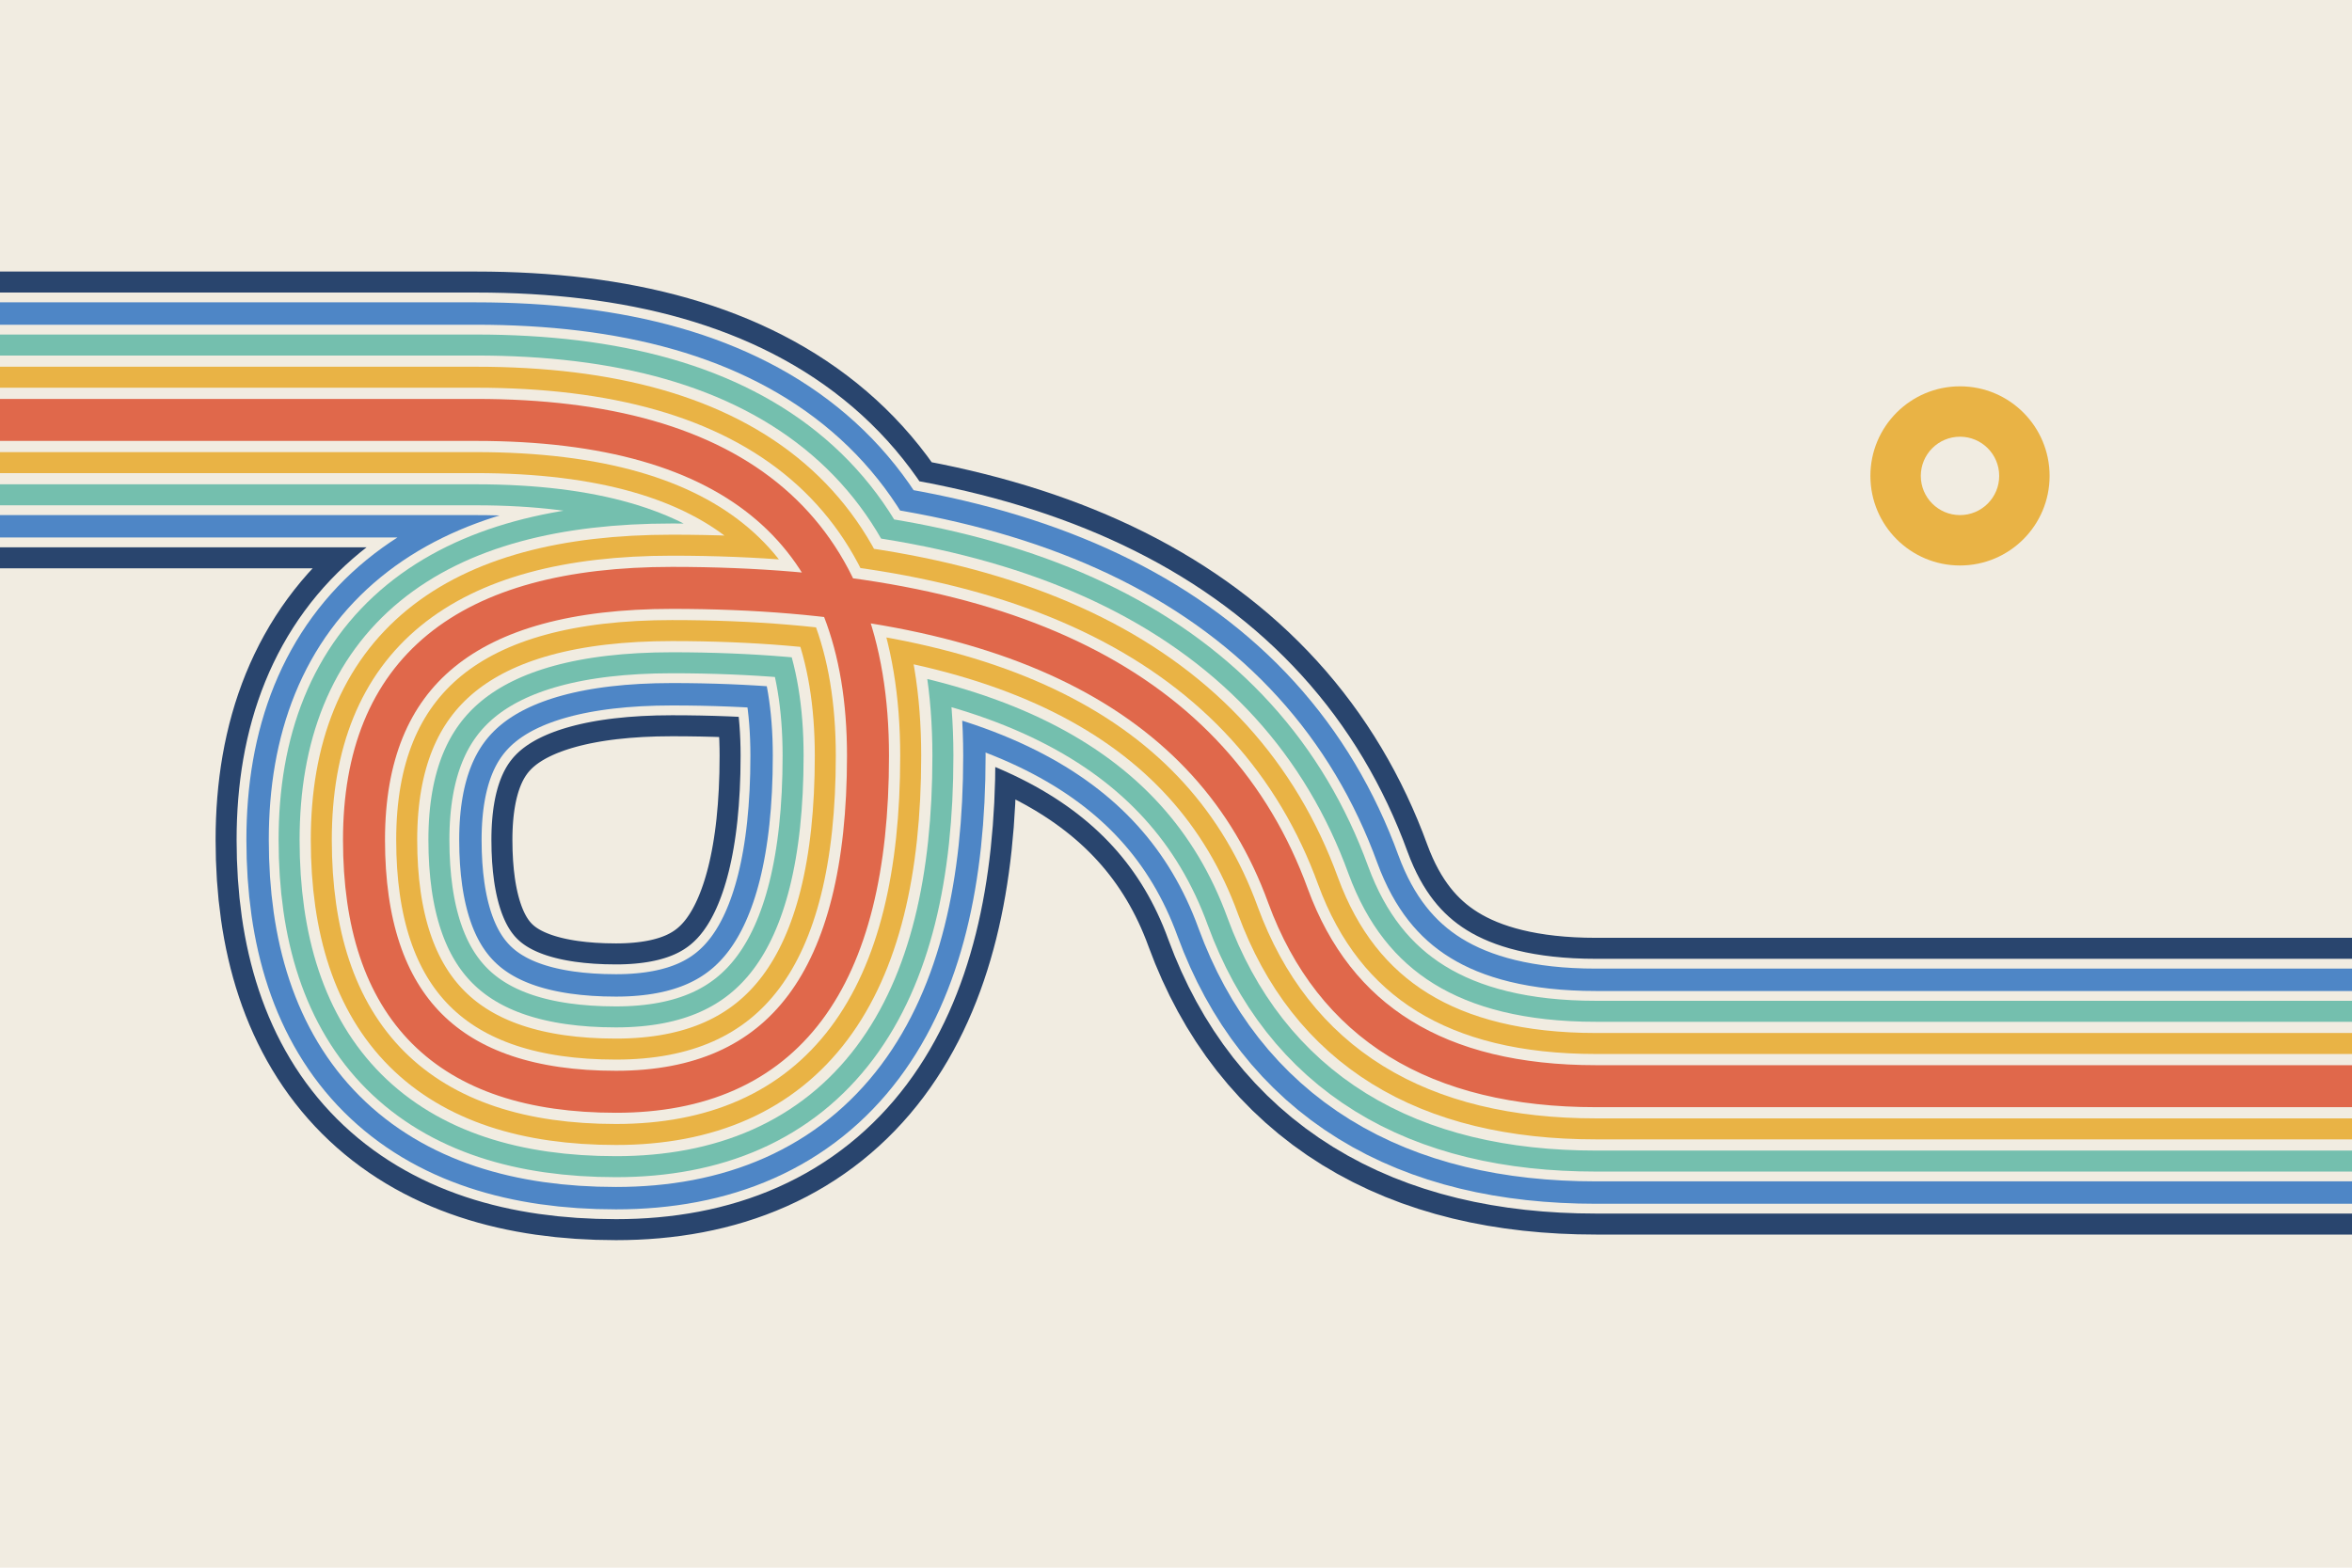
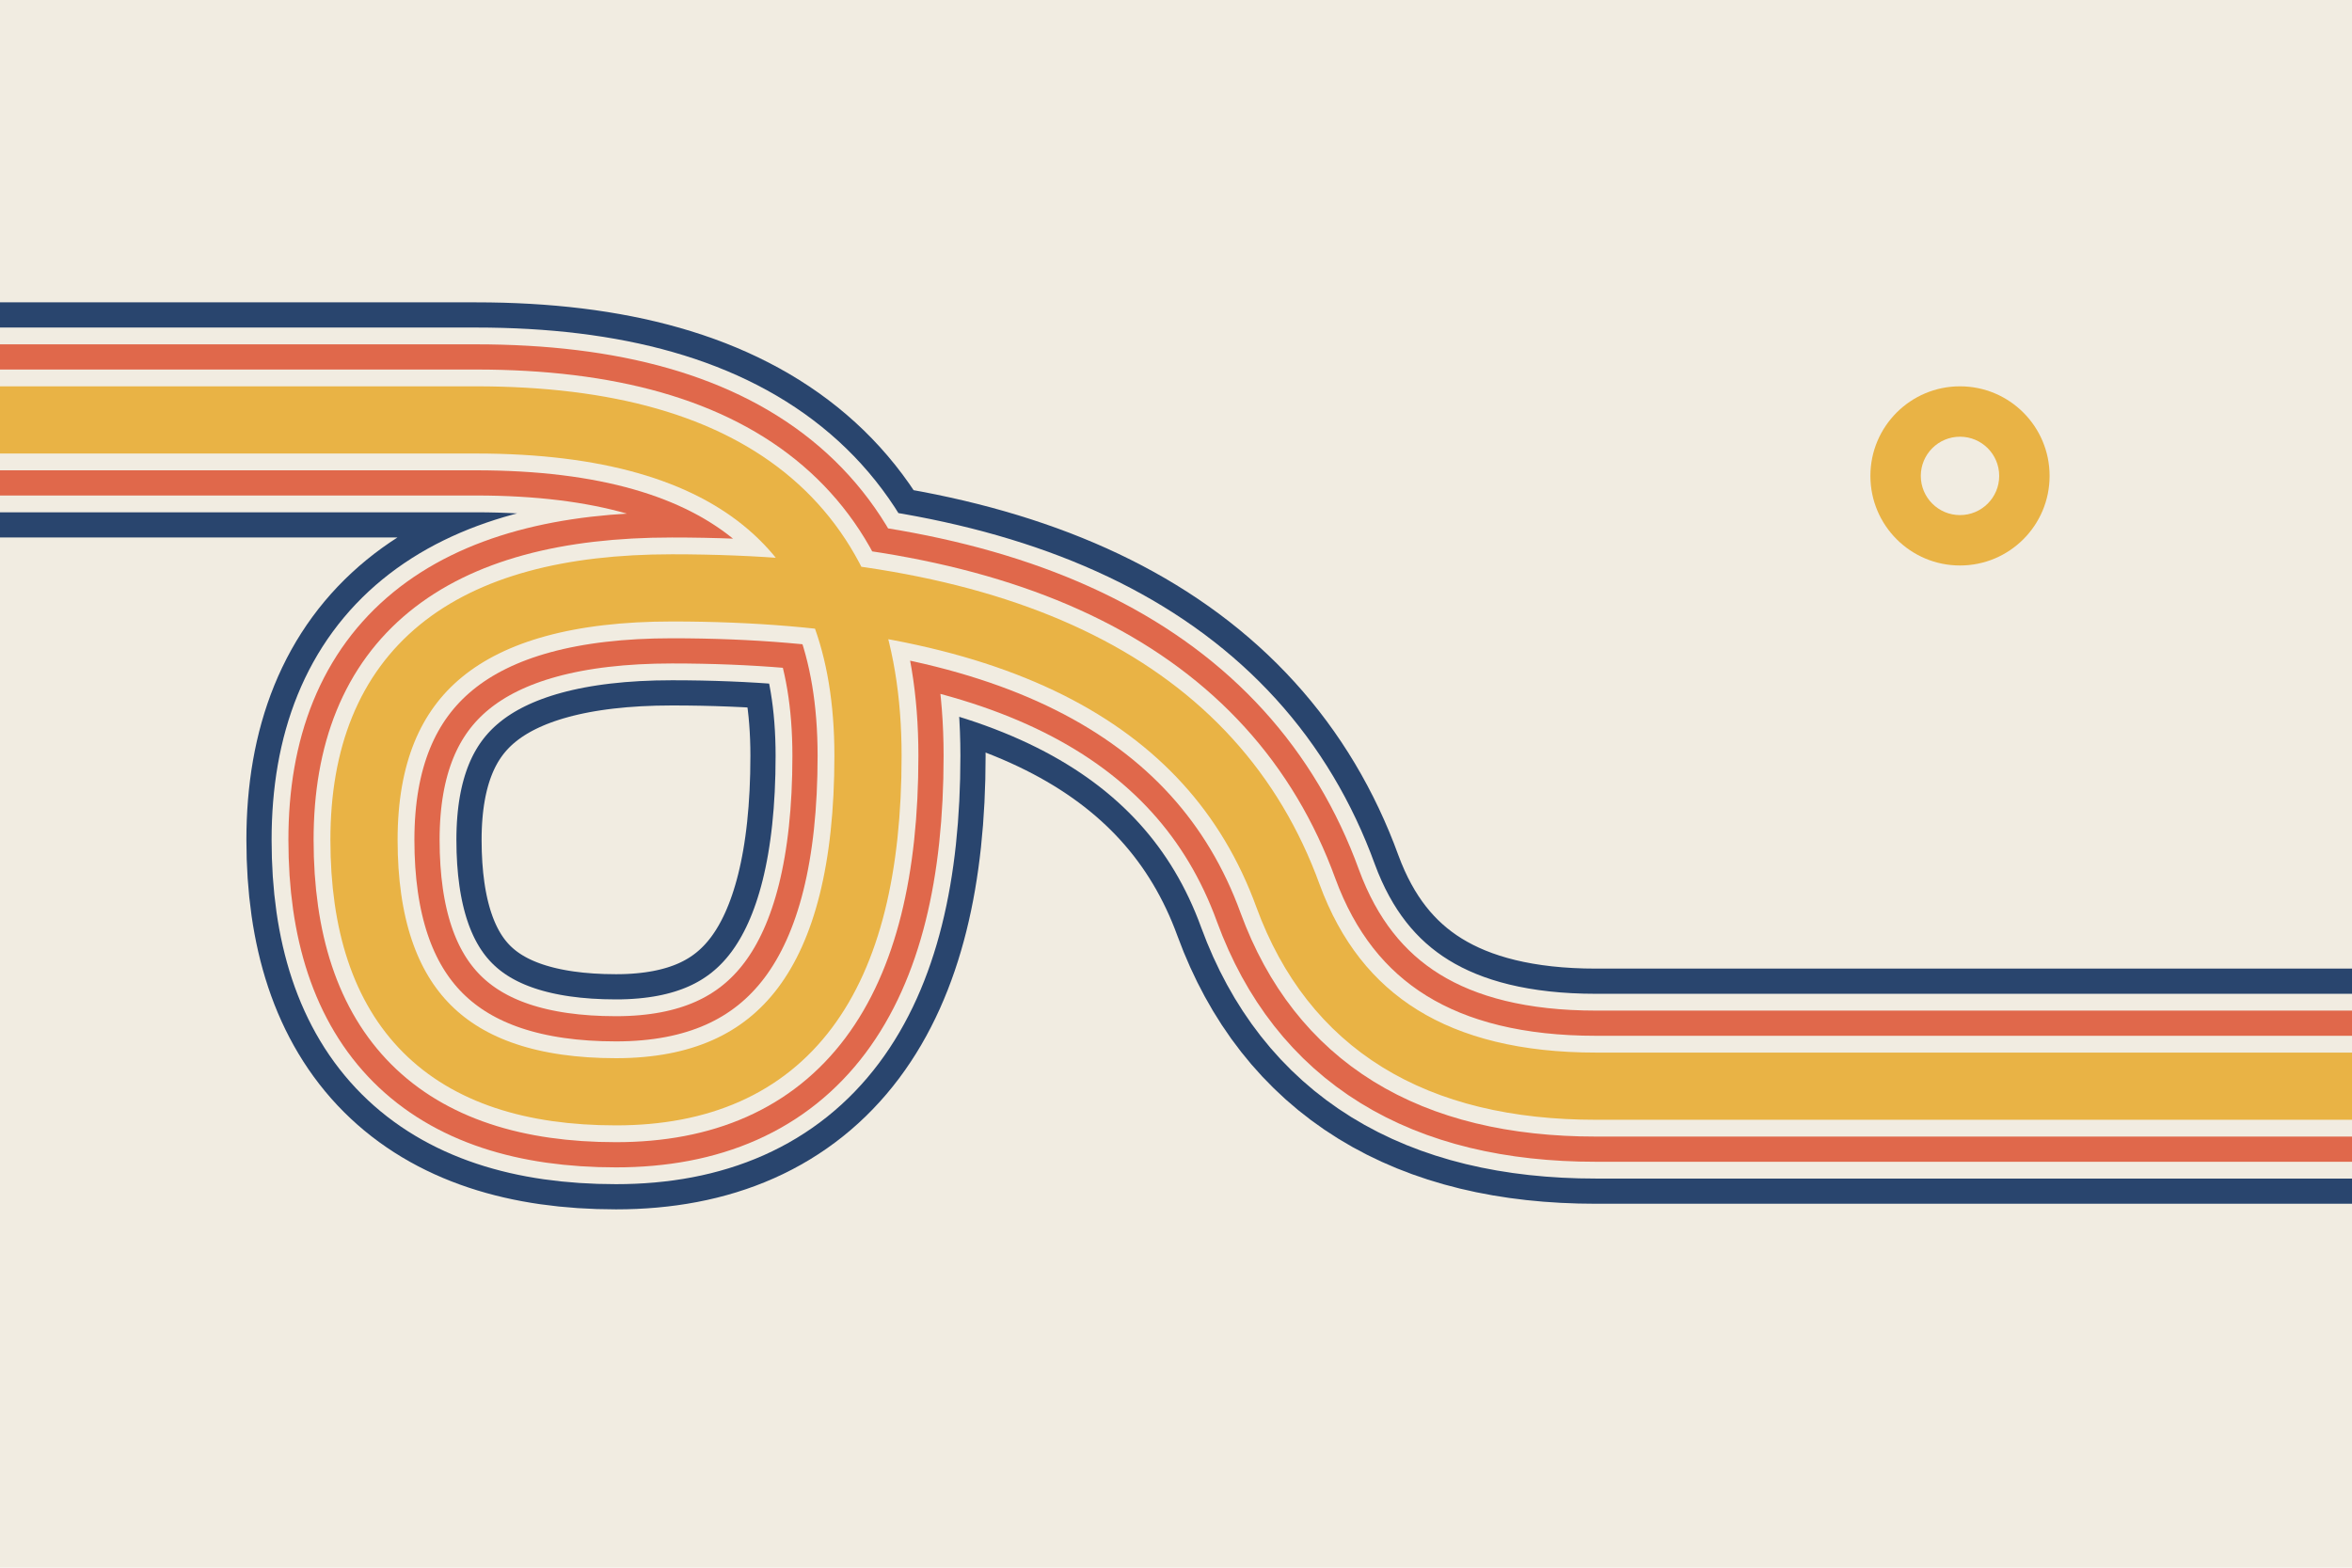
<svg xmlns="http://www.w3.org/2000/svg" viewBox="0 0 840 560" fill="none">
  <rect width="840" height="560" fill="#f1ece1" />
-   <path d="M-80 150 H170 Q310 150 310 270 Q310 390 220 390 Q130 390 130 300 Q130 210 240 210 Q420 210 460 320 Q485 388 570 388 H920" stroke="#29456e" stroke-width="106" stroke-linecap="round" fill="none" />
-   <path d="M-80 150 H170 Q310 150 310 270 Q310 390 220 390 Q130 390 130 300 Q130 210 240 210 Q420 210 460 320 Q485 388 570 388 H920" stroke="#f1ece1" stroke-width="91" stroke-linecap="round" fill="none" />
-   <path d="M-80 150 H170 Q310 150 310 270 Q310 390 220 390 Q130 390 130 300 Q130 210 240 210 Q420 210 460 320 Q485 388 570 388 H920" stroke="#4e86c6" stroke-width="84" stroke-linecap="round" fill="none" />
-   <path d="M-80 150 H170 Q310 150 310 270 Q310 390 220 390 Q130 390 130 300 Q130 210 240 210 Q420 210 460 320 Q485 388 570 388 H920" stroke="#f1ece1" stroke-width="68" stroke-linecap="round" fill="none" />
-   <path d="M-80 150 H170 Q310 150 310 270 Q310 390 220 390 Q130 390 130 300 Q130 210 240 210 Q420 210 460 320 Q485 388 570 388 H920" stroke="#74bfae" stroke-width="61" stroke-linecap="round" fill="none" />
-   <path d="M-80 150 H170 Q310 150 310 270 Q310 390 220 390 Q130 390 130 300 Q130 210 240 210 Q420 210 460 320 Q485 388 570 388 H920" stroke="#f1ece1" stroke-width="46" stroke-linecap="round" fill="none" />
-   <path d="M-80 150 H170 Q310 150 310 270 Q310 390 220 390 Q130 390 130 300 Q130 210 240 210 Q420 210 460 320 Q485 388 570 388 H920" stroke="#e9b345" stroke-width="38" stroke-linecap="round" fill="none" />
-   <path d="M-80 150 H170 Q310 150 310 270 Q310 390 220 390 Q130 390 130 300 Q130 210 240 210 Q420 210 460 320 Q485 388 570 388 H920" stroke="#f1ece1" stroke-width="23" stroke-linecap="round" fill="none" />
-   <path d="M-80 150 H170 Q310 150 310 270 Q310 390 220 390 Q130 390 130 300 Q130 210 240 210 Q420 210 460 320 Q485 388 570 388 H920" stroke="#e0684b" stroke-width="15" stroke-linecap="round" fill="none" />
+   <path d="M-80 150 H170 Q310 150 310 270 Q310 390 220 390 Q130 390 130 300 Q130 210 240 210 Q420 210 460 320 Q485 388 570 388 H920" stroke="#29456e" stroke-width="84" stroke-linecap="round" fill="none" />
+   <path d="M-80 150 H170 Q310 150 310 270 Q310 390 220 390 Q130 390 130 300 Q130 210 240 210 Q420 210 460 320 Q485 388 570 388 H920" stroke="#f1ece1" stroke-width="66" stroke-linecap="round" fill="none" />
+   <path d="M-80 150 H170 Q310 150 310 270 Q310 390 220 390 Q130 390 130 300 Q130 210 240 210 Q420 210 460 320 Q485 388 570 388 H920" stroke="#e0684b" stroke-width="54" stroke-linecap="round" fill="none" />
+   <path d="M-80 150 H170 Q310 150 310 270 Q310 390 220 390 Q130 390 130 300 Q130 210 240 210 Q420 210 460 320 Q485 388 570 388 H920" stroke="#f1ece1" stroke-width="36" stroke-linecap="round" fill="none" />
+   <path d="M-80 150 H170 Q310 150 310 270 Q310 390 220 390 Q130 390 130 300 Q130 210 240 210 Q420 210 460 320 Q485 388 570 388 H920" stroke="#e9b345" stroke-width="24" stroke-linecap="round" fill="none" />
  <circle cx="700" cy="170" r="32" fill="#e9b345" />
  <circle cx="700" cy="170" r="14" fill="#f1ece1" />
</svg>
